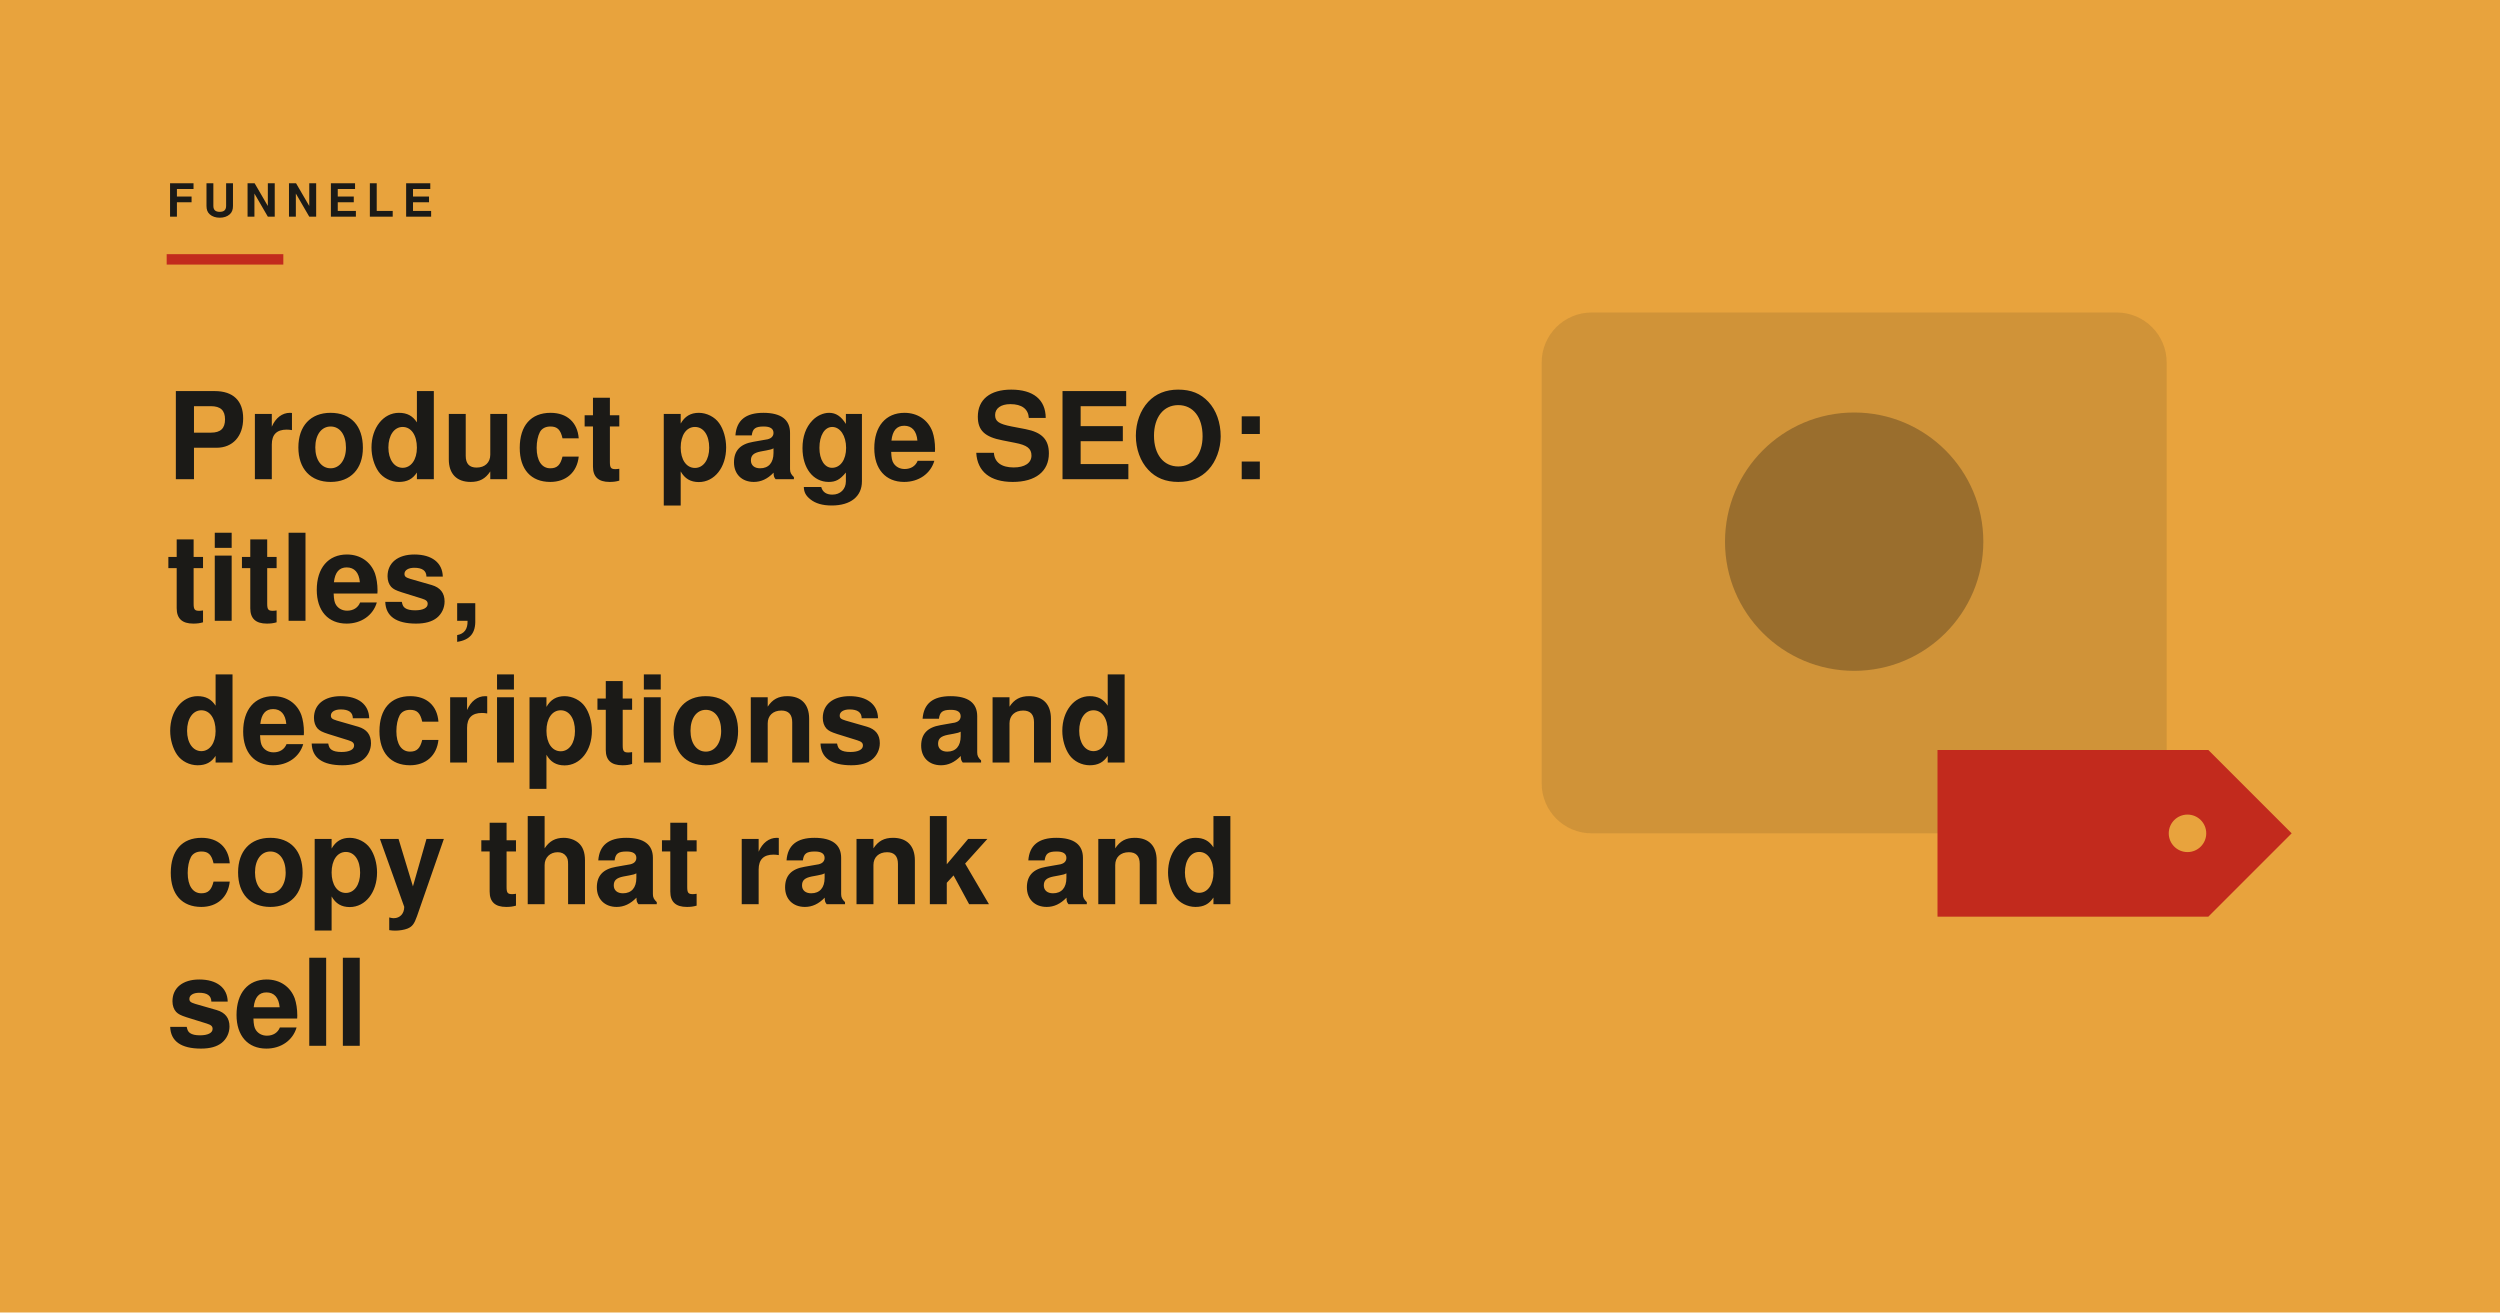
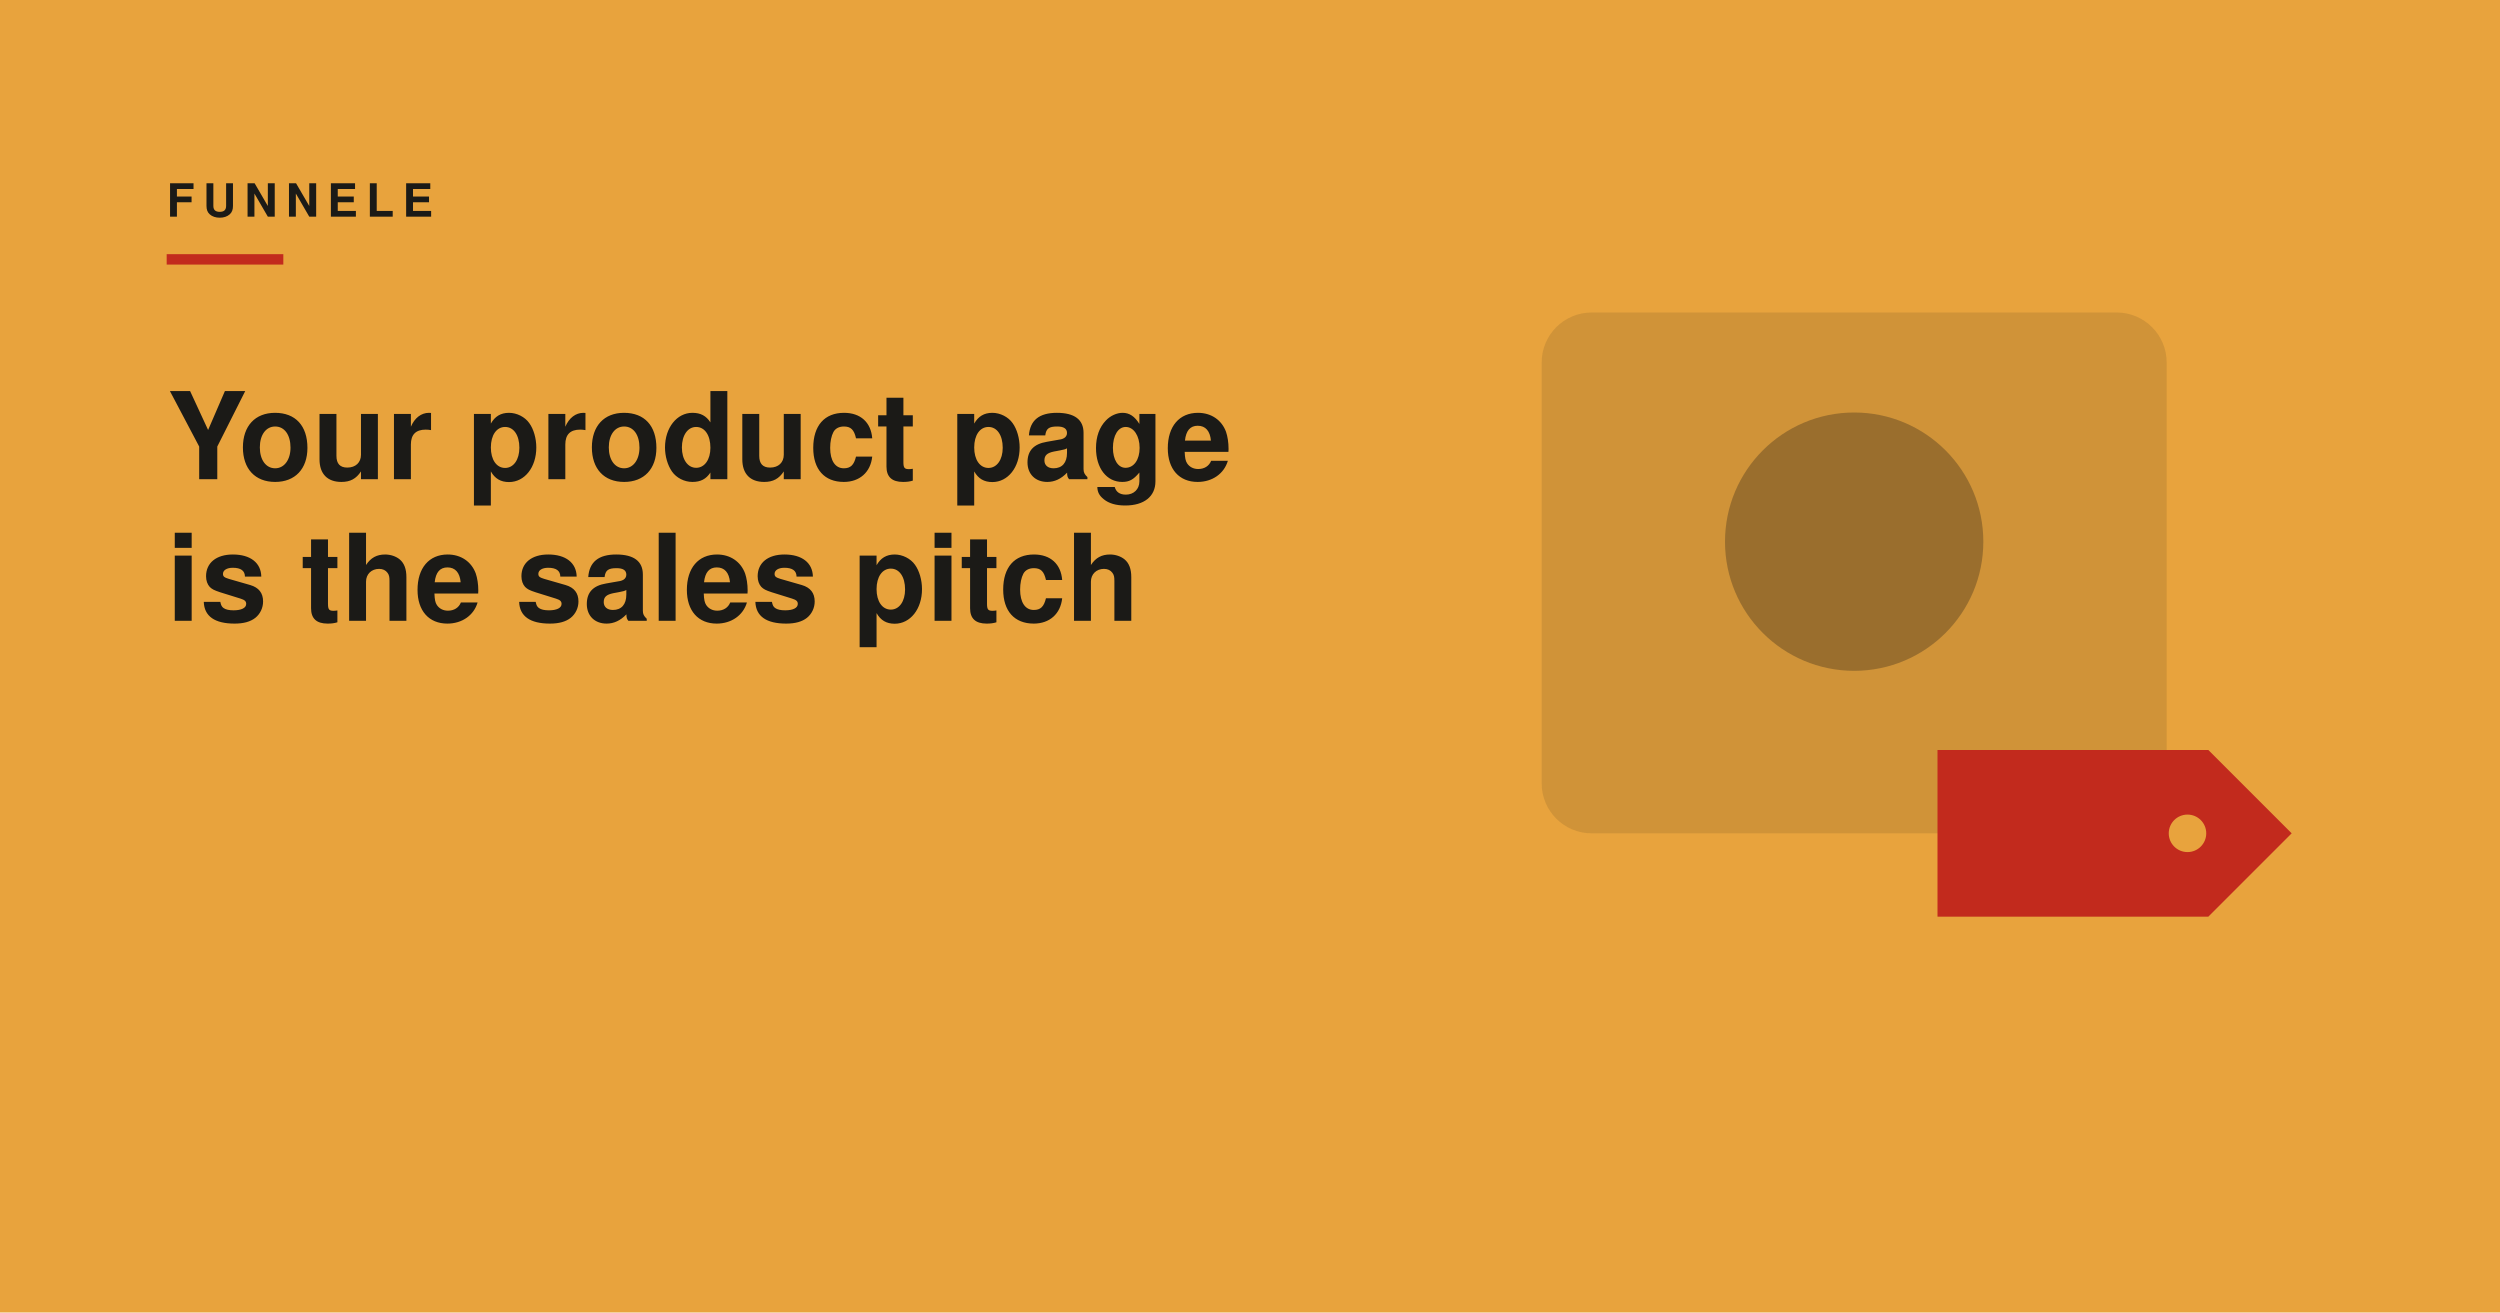
- <svg xmlns="http://www.w3.org/2000/svg" viewBox="0 0 1200 630" role="img" aria-label="Product page SEO: titles, descriptions and copy that rank and sell">
+ <svg xmlns="http://www.w3.org/2000/svg" viewBox="0 0 1200 630" role="img" aria-label="Your product page is the sales pitch">
  <rect width="1200" height="630" fill="#E8A33D" />
  <text x="80" y="104" font-family="Helvetica, Arial, sans-serif" font-size="22" font-weight="700" letter-spacing="4" fill="#1B1A17">FUNNELE</text>
  <rect x="80" y="122" width="56" height="5" fill="#C22A1D" fill-opacity="1" />
-   <text x="80" y="230" font-family="Helvetica, Arial, sans-serif" font-size="58" font-weight="700" fill="#1B1A17" text-anchor="start">Product page SEO:</text>
-   <text x="80" y="298" font-family="Helvetica, Arial, sans-serif" font-size="58" font-weight="700" fill="#1B1A17" text-anchor="start">titles,</text>
-   <text x="80" y="366" font-family="Helvetica, Arial, sans-serif" font-size="58" font-weight="700" fill="#1B1A17" text-anchor="start">descriptions and</text>
-   <text x="80" y="434" font-family="Helvetica, Arial, sans-serif" font-size="58" font-weight="700" fill="#1B1A17" text-anchor="start">copy that rank and</text>
-   <text x="80" y="502" font-family="Helvetica, Arial, sans-serif" font-size="58" font-weight="700" fill="#1B1A17" text-anchor="start">sell</text>
+   <text x="80" y="230" font-family="Helvetica, Arial, sans-serif" font-size="58" font-weight="700" fill="#1B1A17" text-anchor="start">Your product page</text>
+   <text x="80" y="298" font-family="Helvetica, Arial, sans-serif" font-size="58" font-weight="700" fill="#1B1A17" text-anchor="start">is the sales pitch</text>
  <rect x="740" y="150" width="300" height="250" rx="24" fill="#1B1A17" fill-opacity="0.12" />
  <circle cx="890" cy="260" r="62" fill="#1B1A17" fill-opacity="0.3" />
  <polygon points="930,360 1060,360 1100,400 1060,440 930,440" fill="#C22A1D" />
  <circle cx="1050" cy="400" r="9" fill="#E8A33D" />
</svg>
